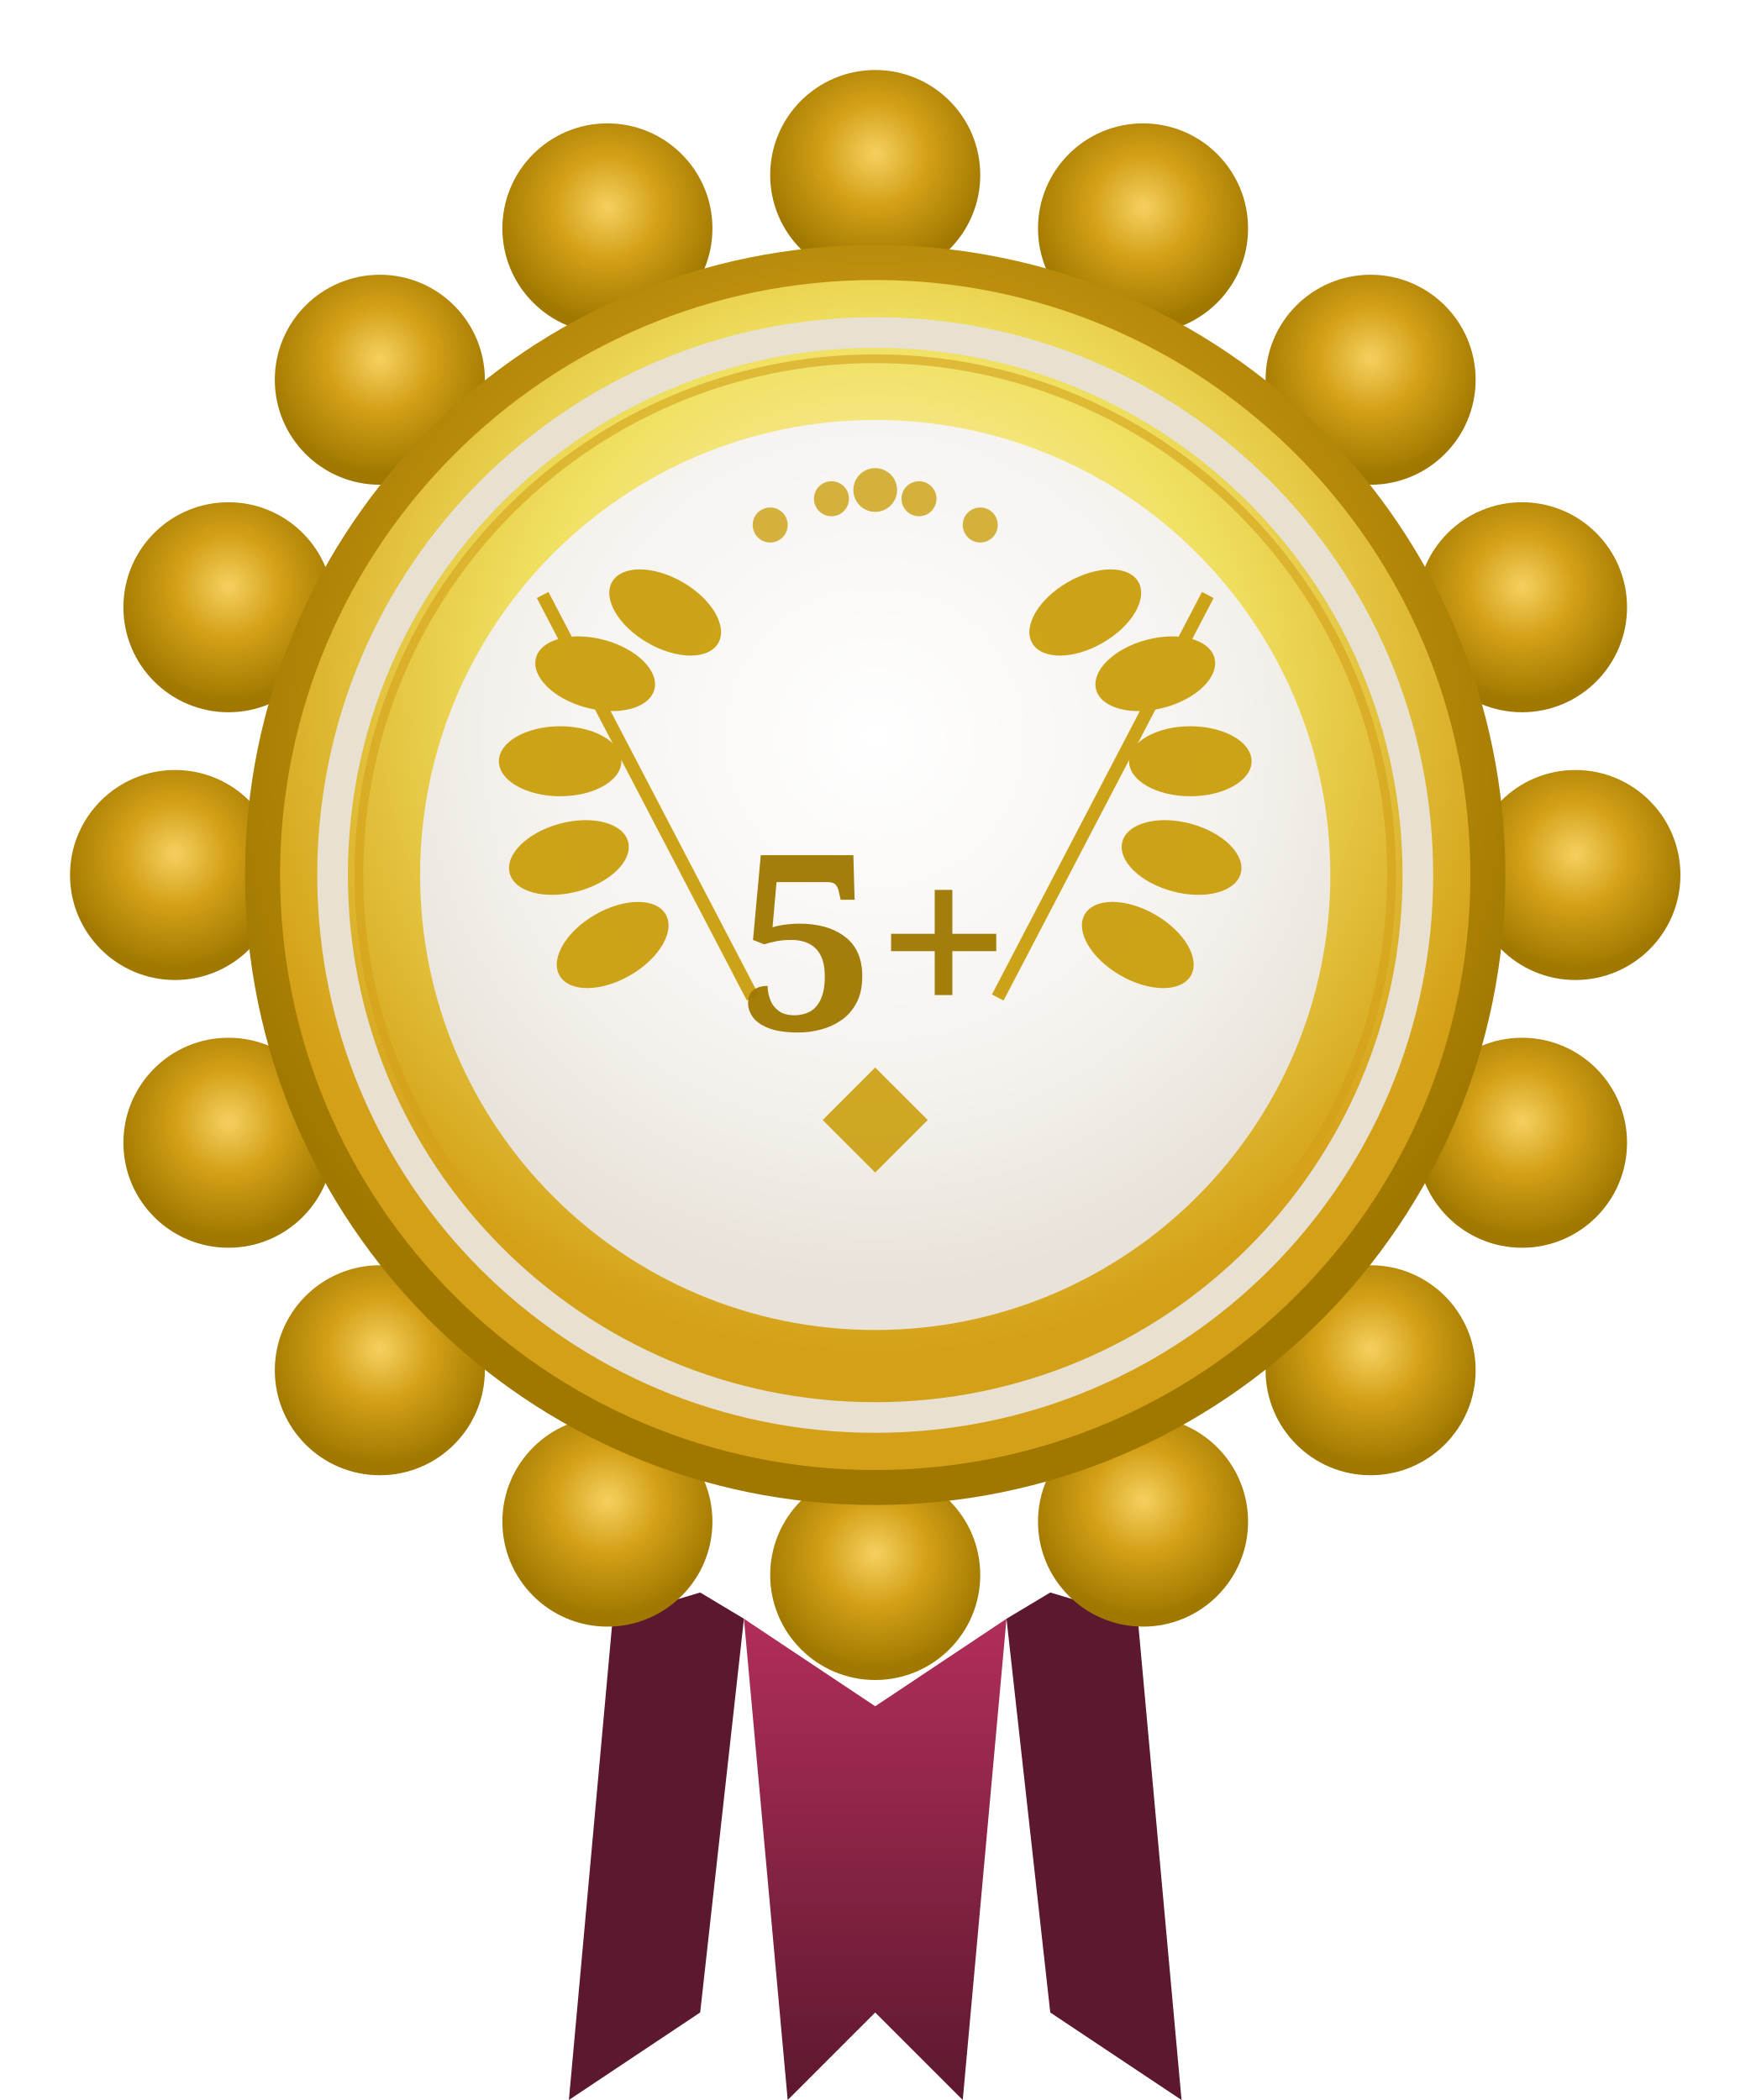
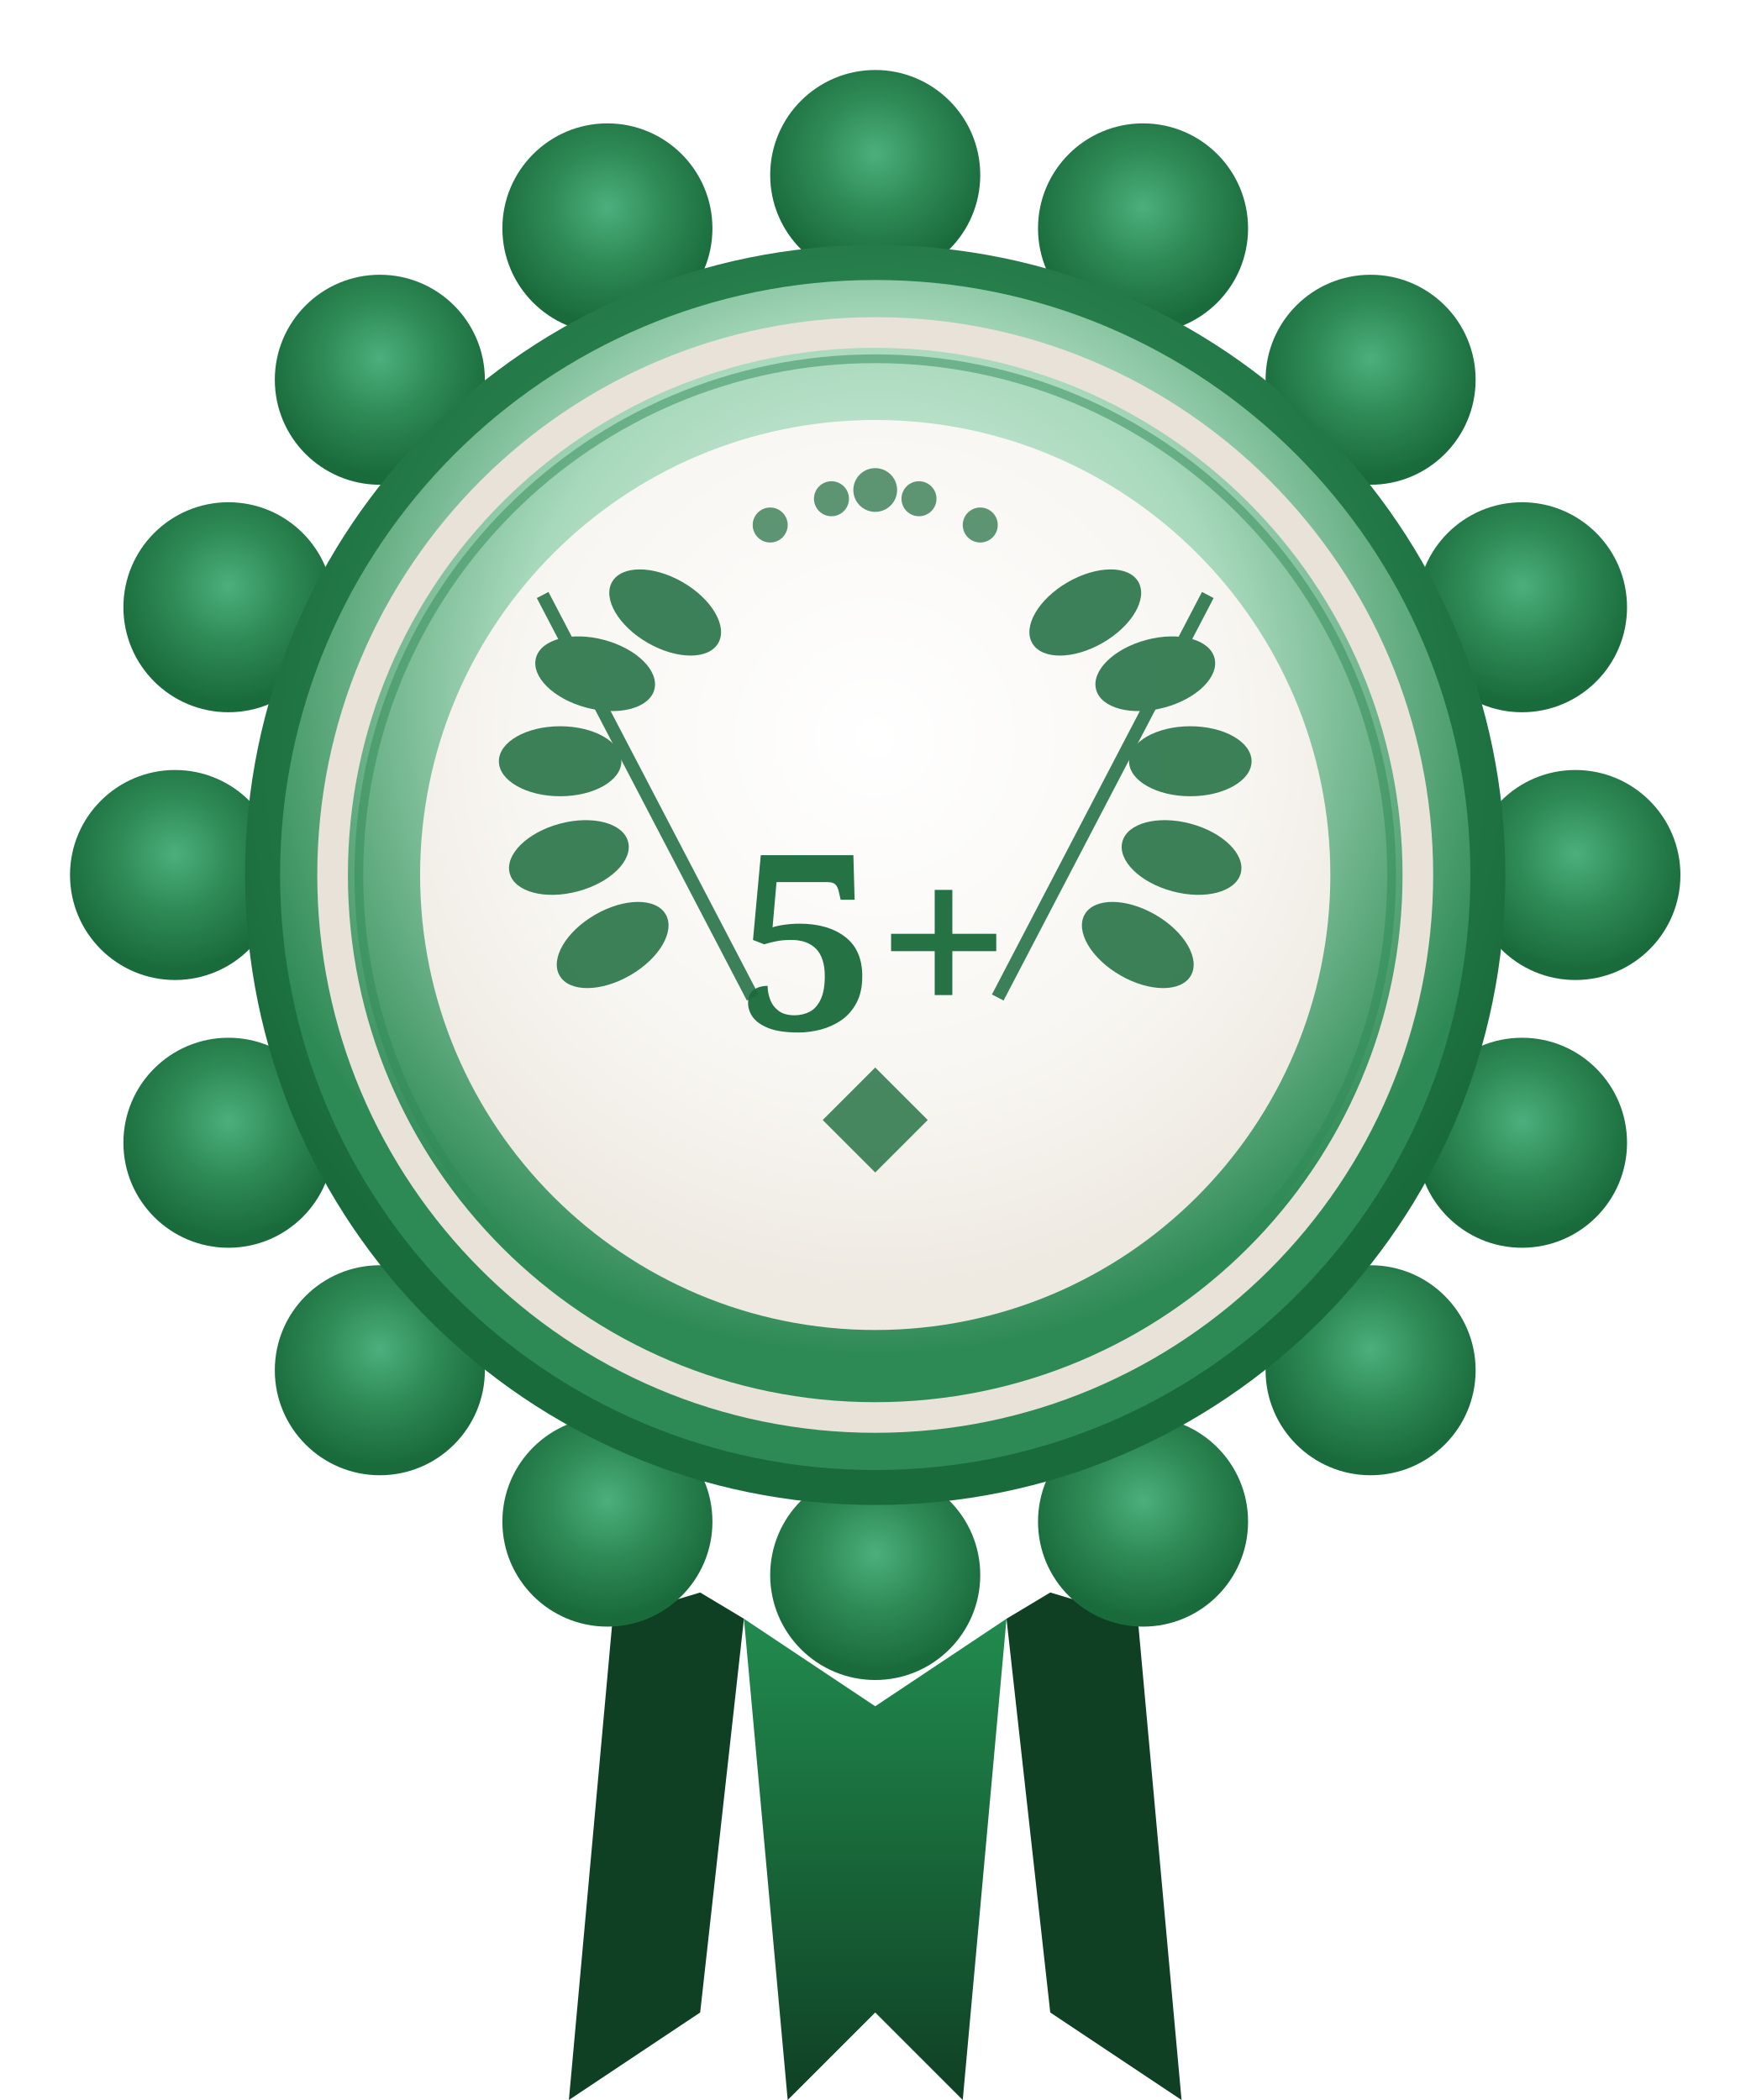
<svg xmlns="http://www.w3.org/2000/svg" viewBox="0 0 200 240" width="200" height="240">
  <defs>
    <radialGradient id="outerGrad_veteran" cx="50%" cy="40%" r="55%">
-       <stop offset="0%" stop-color="#F5D060" />
-       <stop offset="45%" stop-color="#D4A017" />
-       <stop offset="100%" stop-color="#A07800" />
+       <stop offset="0%" stop-color="#4CAF7D" />
+       <stop offset="50%" stop-color="#2E8A55" />
+       <stop offset="100%" stop-color="#1A6B3C" />
    </radialGradient>
    <radialGradient id="innerGrad_veteran" cx="50%" cy="35%" r="55%">
-       <stop offset="0%" stop-color="#FFF8DC" />
-       <stop offset="55%" stop-color="#F0E060" />
-       <stop offset="100%" stop-color="#D4A017" />
+       <stop offset="0%" stop-color="#E8F5EE" />
+       <stop offset="55%" stop-color="#A8D9BC" />
+       <stop offset="100%" stop-color="#2E8A55" />
    </radialGradient>
    <radialGradient id="centerGrad_veteran" cx="50%" cy="35%" r="60%">
      <stop offset="0%" stop-color="#FFFFFF" />
-       <stop offset="65%" stop-color="#F5F2EE" />
-       <stop offset="100%" stop-color="#E8E2D8" />
+       <stop offset="65%" stop-color="#F8F6F2" />
+       <stop offset="100%" stop-color="#EEEAE2" />
    </radialGradient>
    <linearGradient id="ribbonGrad_veteran" x1="0%" y1="0%" x2="0%" y2="100%">
-       <stop offset="0%" stop-color="#b12e5a" />
-       <stop offset="100%" stop-color="#5c182e" />
+       <stop offset="0%" stop-color="#218b4e" />
+       <stop offset="100%" stop-color="#0f4024" />
    </linearGradient>
  </defs>
  <polygon points="85,185 100,195 115,185 110,240 100,230 90,240" fill="url(#ribbonGrad_veteran)" />
-   <polygon points="80,182 70,185 65,240 80,230 85,185" fill="#5c182e" />
-   <polygon points="120,182 130,185 135,240 120,230 115,185" fill="#5c182e" />
+   <polygon points="80,182 70,185 65,240 80,230 85,185" fill="#0f4024" />
+   <polygon points="120,182 130,185 135,240 120,230 115,185" fill="#0f4024" />
  <circle cx="100.0" cy="20.0" r="12" fill="url(#outerGrad_veteran)" />
  <circle cx="130.6" cy="26.1" r="12" fill="url(#outerGrad_veteran)" />
  <circle cx="156.6" cy="43.4" r="12" fill="url(#outerGrad_veteran)" />
  <circle cx="173.9" cy="69.4" r="12" fill="url(#outerGrad_veteran)" />
  <circle cx="180.0" cy="100.0" r="12" fill="url(#outerGrad_veteran)" />
  <circle cx="173.9" cy="130.6" r="12" fill="url(#outerGrad_veteran)" />
  <circle cx="156.6" cy="156.6" r="12" fill="url(#outerGrad_veteran)" />
  <circle cx="130.6" cy="173.9" r="12" fill="url(#outerGrad_veteran)" />
  <circle cx="100.0" cy="180.0" r="12" fill="url(#outerGrad_veteran)" />
  <circle cx="69.4" cy="173.9" r="12" fill="url(#outerGrad_veteran)" />
  <circle cx="43.4" cy="156.6" r="12" fill="url(#outerGrad_veteran)" />
  <circle cx="26.1" cy="130.6" r="12" fill="url(#outerGrad_veteran)" />
  <circle cx="20.0" cy="100.0" r="12" fill="url(#outerGrad_veteran)" />
  <circle cx="26.1" cy="69.4" r="12" fill="url(#outerGrad_veteran)" />
  <circle cx="43.4" cy="43.4" r="12" fill="url(#outerGrad_veteran)" />
  <circle cx="69.4" cy="26.1" r="12" fill="url(#outerGrad_veteran)" />
  <circle cx="100" cy="100" r="72" fill="url(#outerGrad_veteran)" />
  <circle cx="100" cy="100" r="68" fill="url(#innerGrad_veteran)" />
-   <circle cx="100" cy="100" r="62" fill="none" stroke="#E8E0D0" stroke-width="3.5" />
-   <circle cx="100" cy="100" r="59" fill="none" stroke="#D4A017" stroke-width="1" opacity="0.6" />
+   <circle cx="100" cy="100" r="62" fill="none" stroke="#E8E2D8" stroke-width="3.5" />
+   <circle cx="100" cy="100" r="59" fill="none" stroke="#2E8A55" stroke-width="1" opacity="0.5" />
  <circle cx="100" cy="100" r="52" fill="url(#centerGrad_veteran)" />
-   <g transform="translate(100,100)" fill="#C89A00" opacity="0.9">
+   <g transform="translate(100,100)" fill="#1A6B3C" opacity="0.85">
    <ellipse cx="-30" cy="8" rx="7" ry="4" transform="rotate(-30,-30,8)" />
    <ellipse cx="-35" cy="-2" rx="7" ry="4" transform="rotate(-15,-35,-2)" />
    <ellipse cx="-36" cy="-13" rx="7" ry="4" transform="rotate(0,-36,-13)" />
    <ellipse cx="-32" cy="-23" rx="7" ry="4" transform="rotate(15,-32,-23)" />
    <ellipse cx="-24" cy="-30" rx="7" ry="4" transform="rotate(30,-24,-30)" />
-     <line x1="-14" y1="14" x2="-38" y2="-32" stroke="#C89A00" stroke-width="1.5" />
+     <line x1="-14" y1="14" x2="-38" y2="-32" stroke="#1A6B3C" stroke-width="1.5" />
  </g>
-   <g transform="translate(100,100)" fill="#C89A00" opacity="0.9">
+   <g transform="translate(100,100)" fill="#1A6B3C" opacity="0.85">
    <ellipse cx="30" cy="8" rx="7" ry="4" transform="rotate(30,30,8)" />
    <ellipse cx="35" cy="-2" rx="7" ry="4" transform="rotate(15,35,-2)" />
    <ellipse cx="36" cy="-13" rx="7" ry="4" transform="rotate(0,36,-13)" />
    <ellipse cx="32" cy="-23" rx="7" ry="4" transform="rotate(-15,32,-23)" />
    <ellipse cx="24" cy="-30" rx="7" ry="4" transform="rotate(-30,24,-30)" />
-     <line x1="14" y1="14" x2="38" y2="-32" stroke="#C89A00" stroke-width="1.5" />
+     <line x1="14" y1="14" x2="38" y2="-32" stroke="#1A6B3C" stroke-width="1.5" />
  </g>
-   <polygon points="100,122 106,128 100,134 94,128" fill="#C89A00" opacity="0.85" />
-   <g fill="#C89A00" opacity="0.75">
+   <polygon points="100,122 106,128 100,134 94,128" fill="#1A6B3C" opacity="0.8" />
+   <g fill="#1A6B3C" opacity="0.7">
    <circle cx="88" cy="60" r="2" />
    <circle cx="95" cy="57" r="2" />
    <circle cx="100" cy="56" r="2.5" />
    <circle cx="105" cy="57" r="2" />
    <circle cx="112" cy="60" r="2" />
  </g>
-   <text x="100" y="108" text-anchor="middle" dominant-baseline="middle" font-family="Georgia, serif" font-size="28" font-weight="700" fill="#A07800" opacity="0.95">5+</text>
+   <text x="100" y="108" text-anchor="middle" dominant-baseline="middle" font-family="Georgia, serif" font-size="28" font-weight="700" fill="#1A6B3C" opacity="0.95">5+</text>
</svg>
